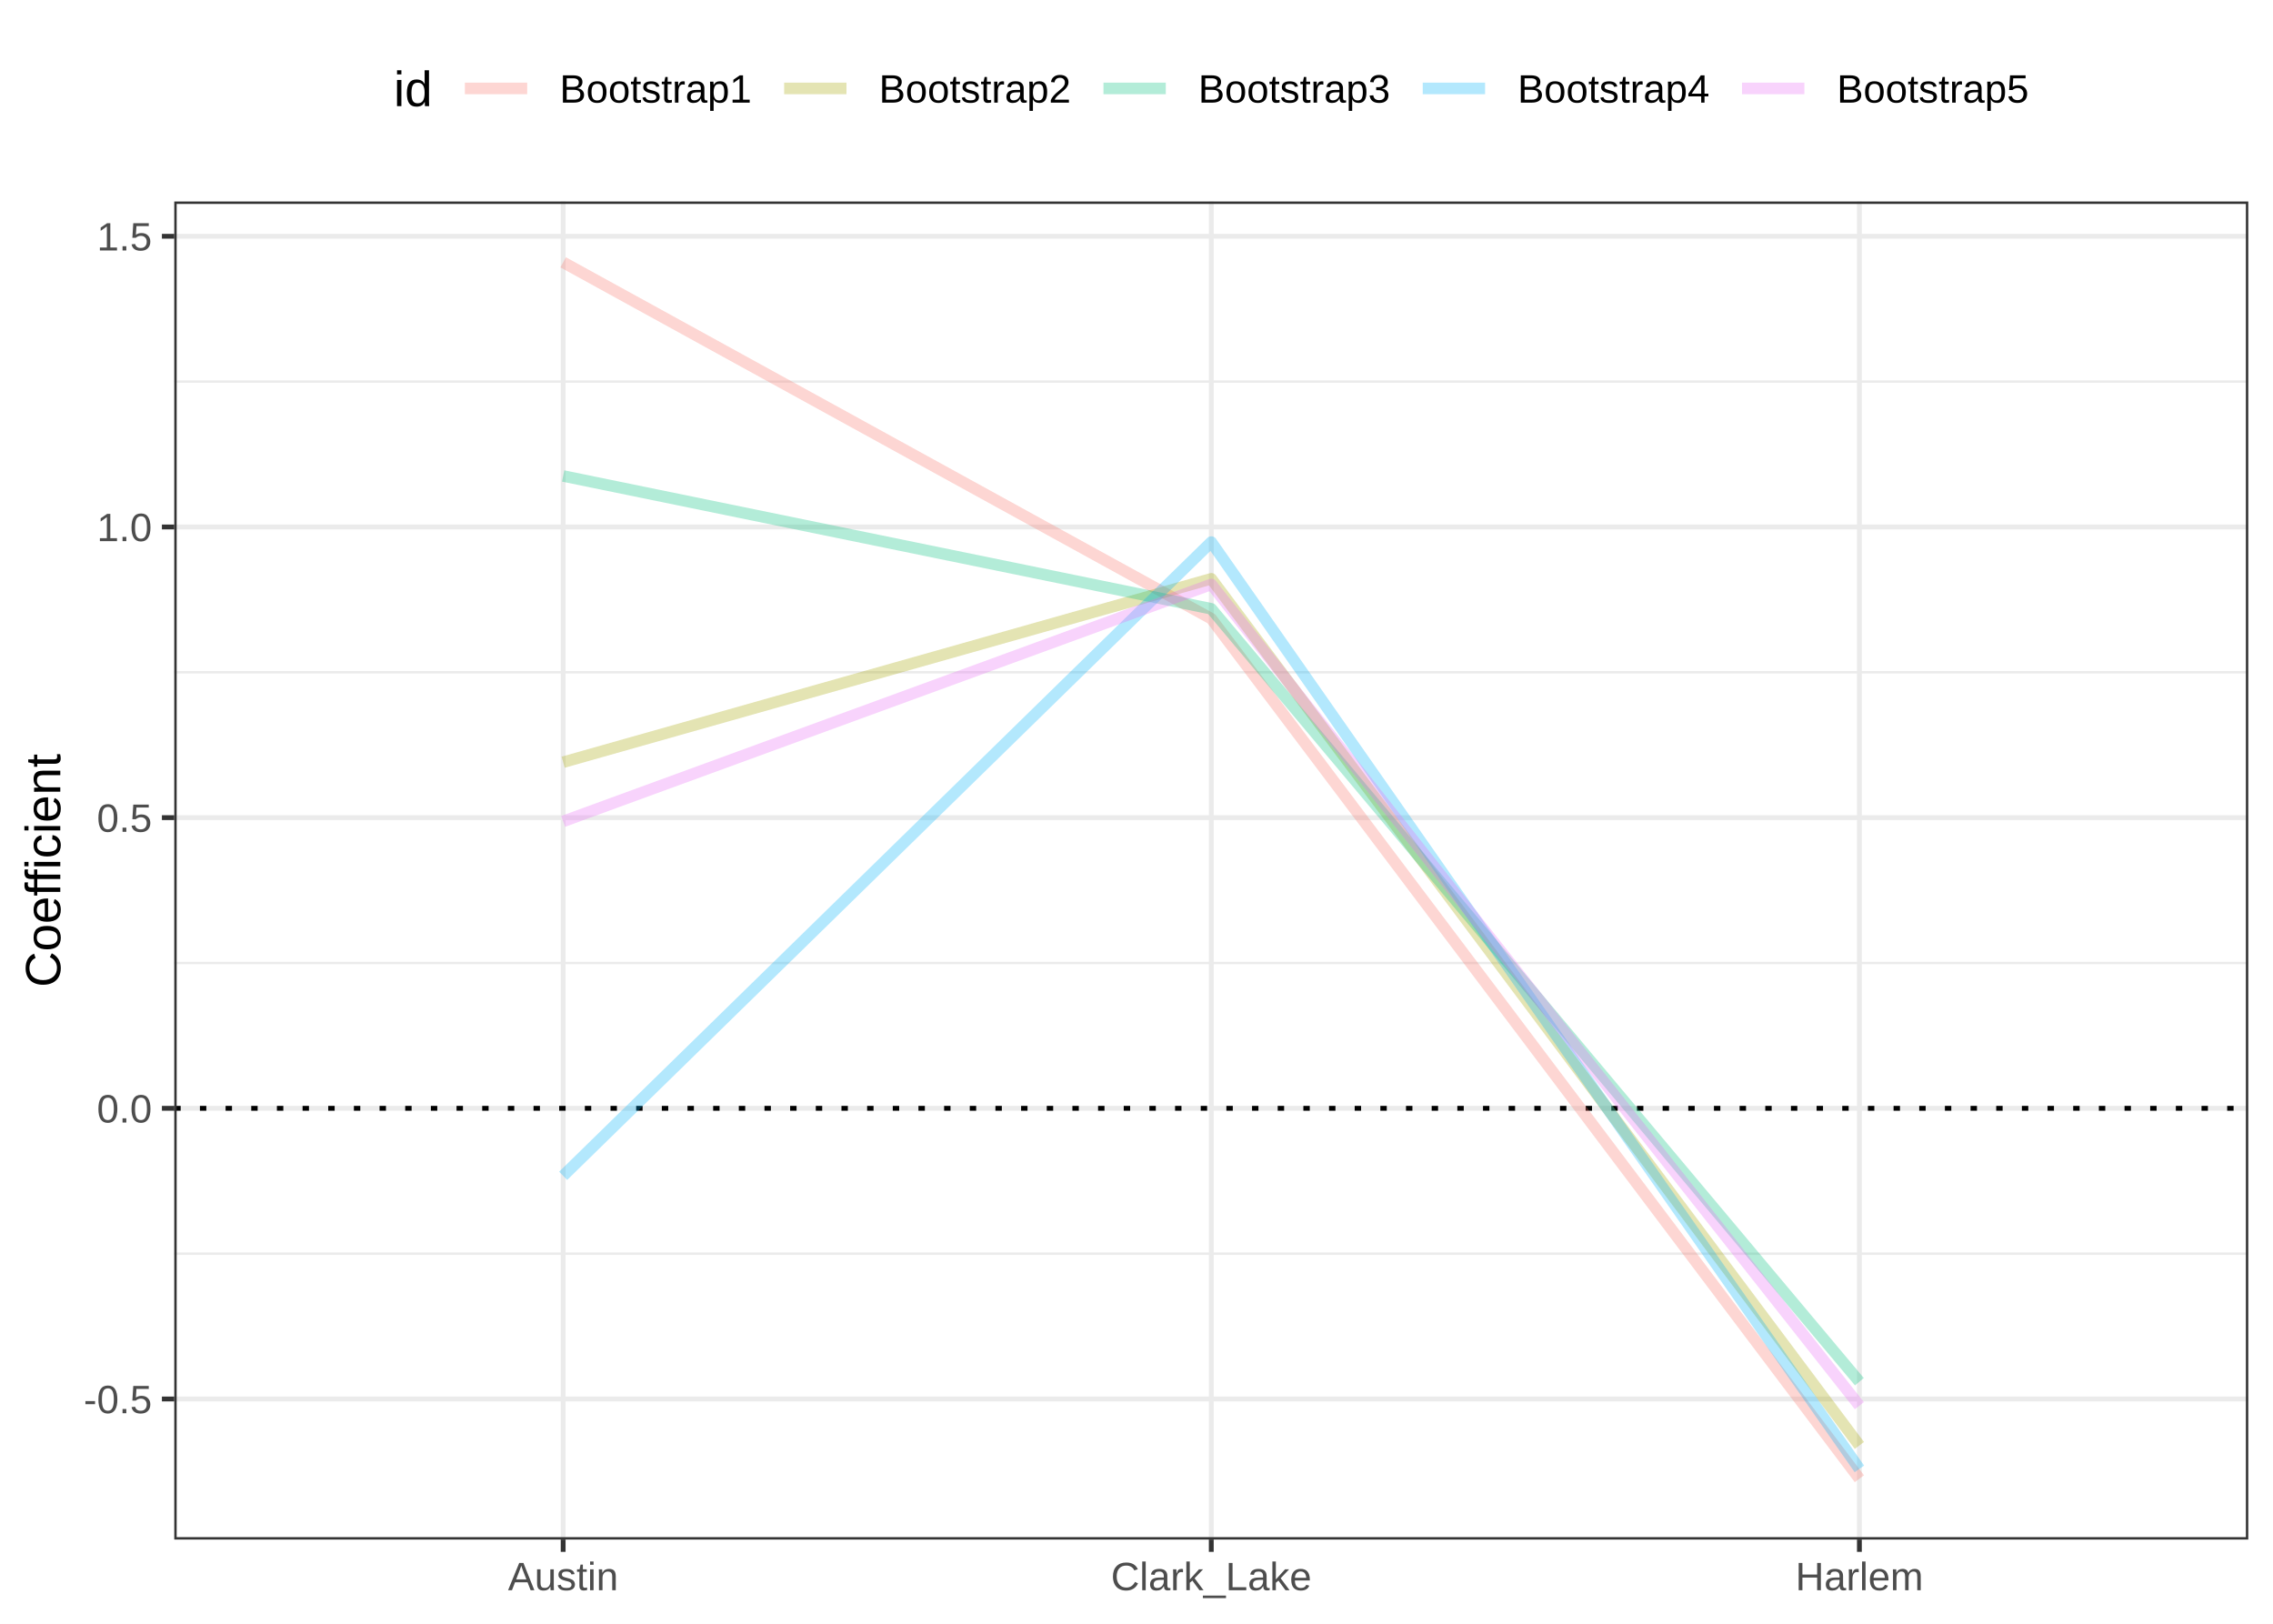
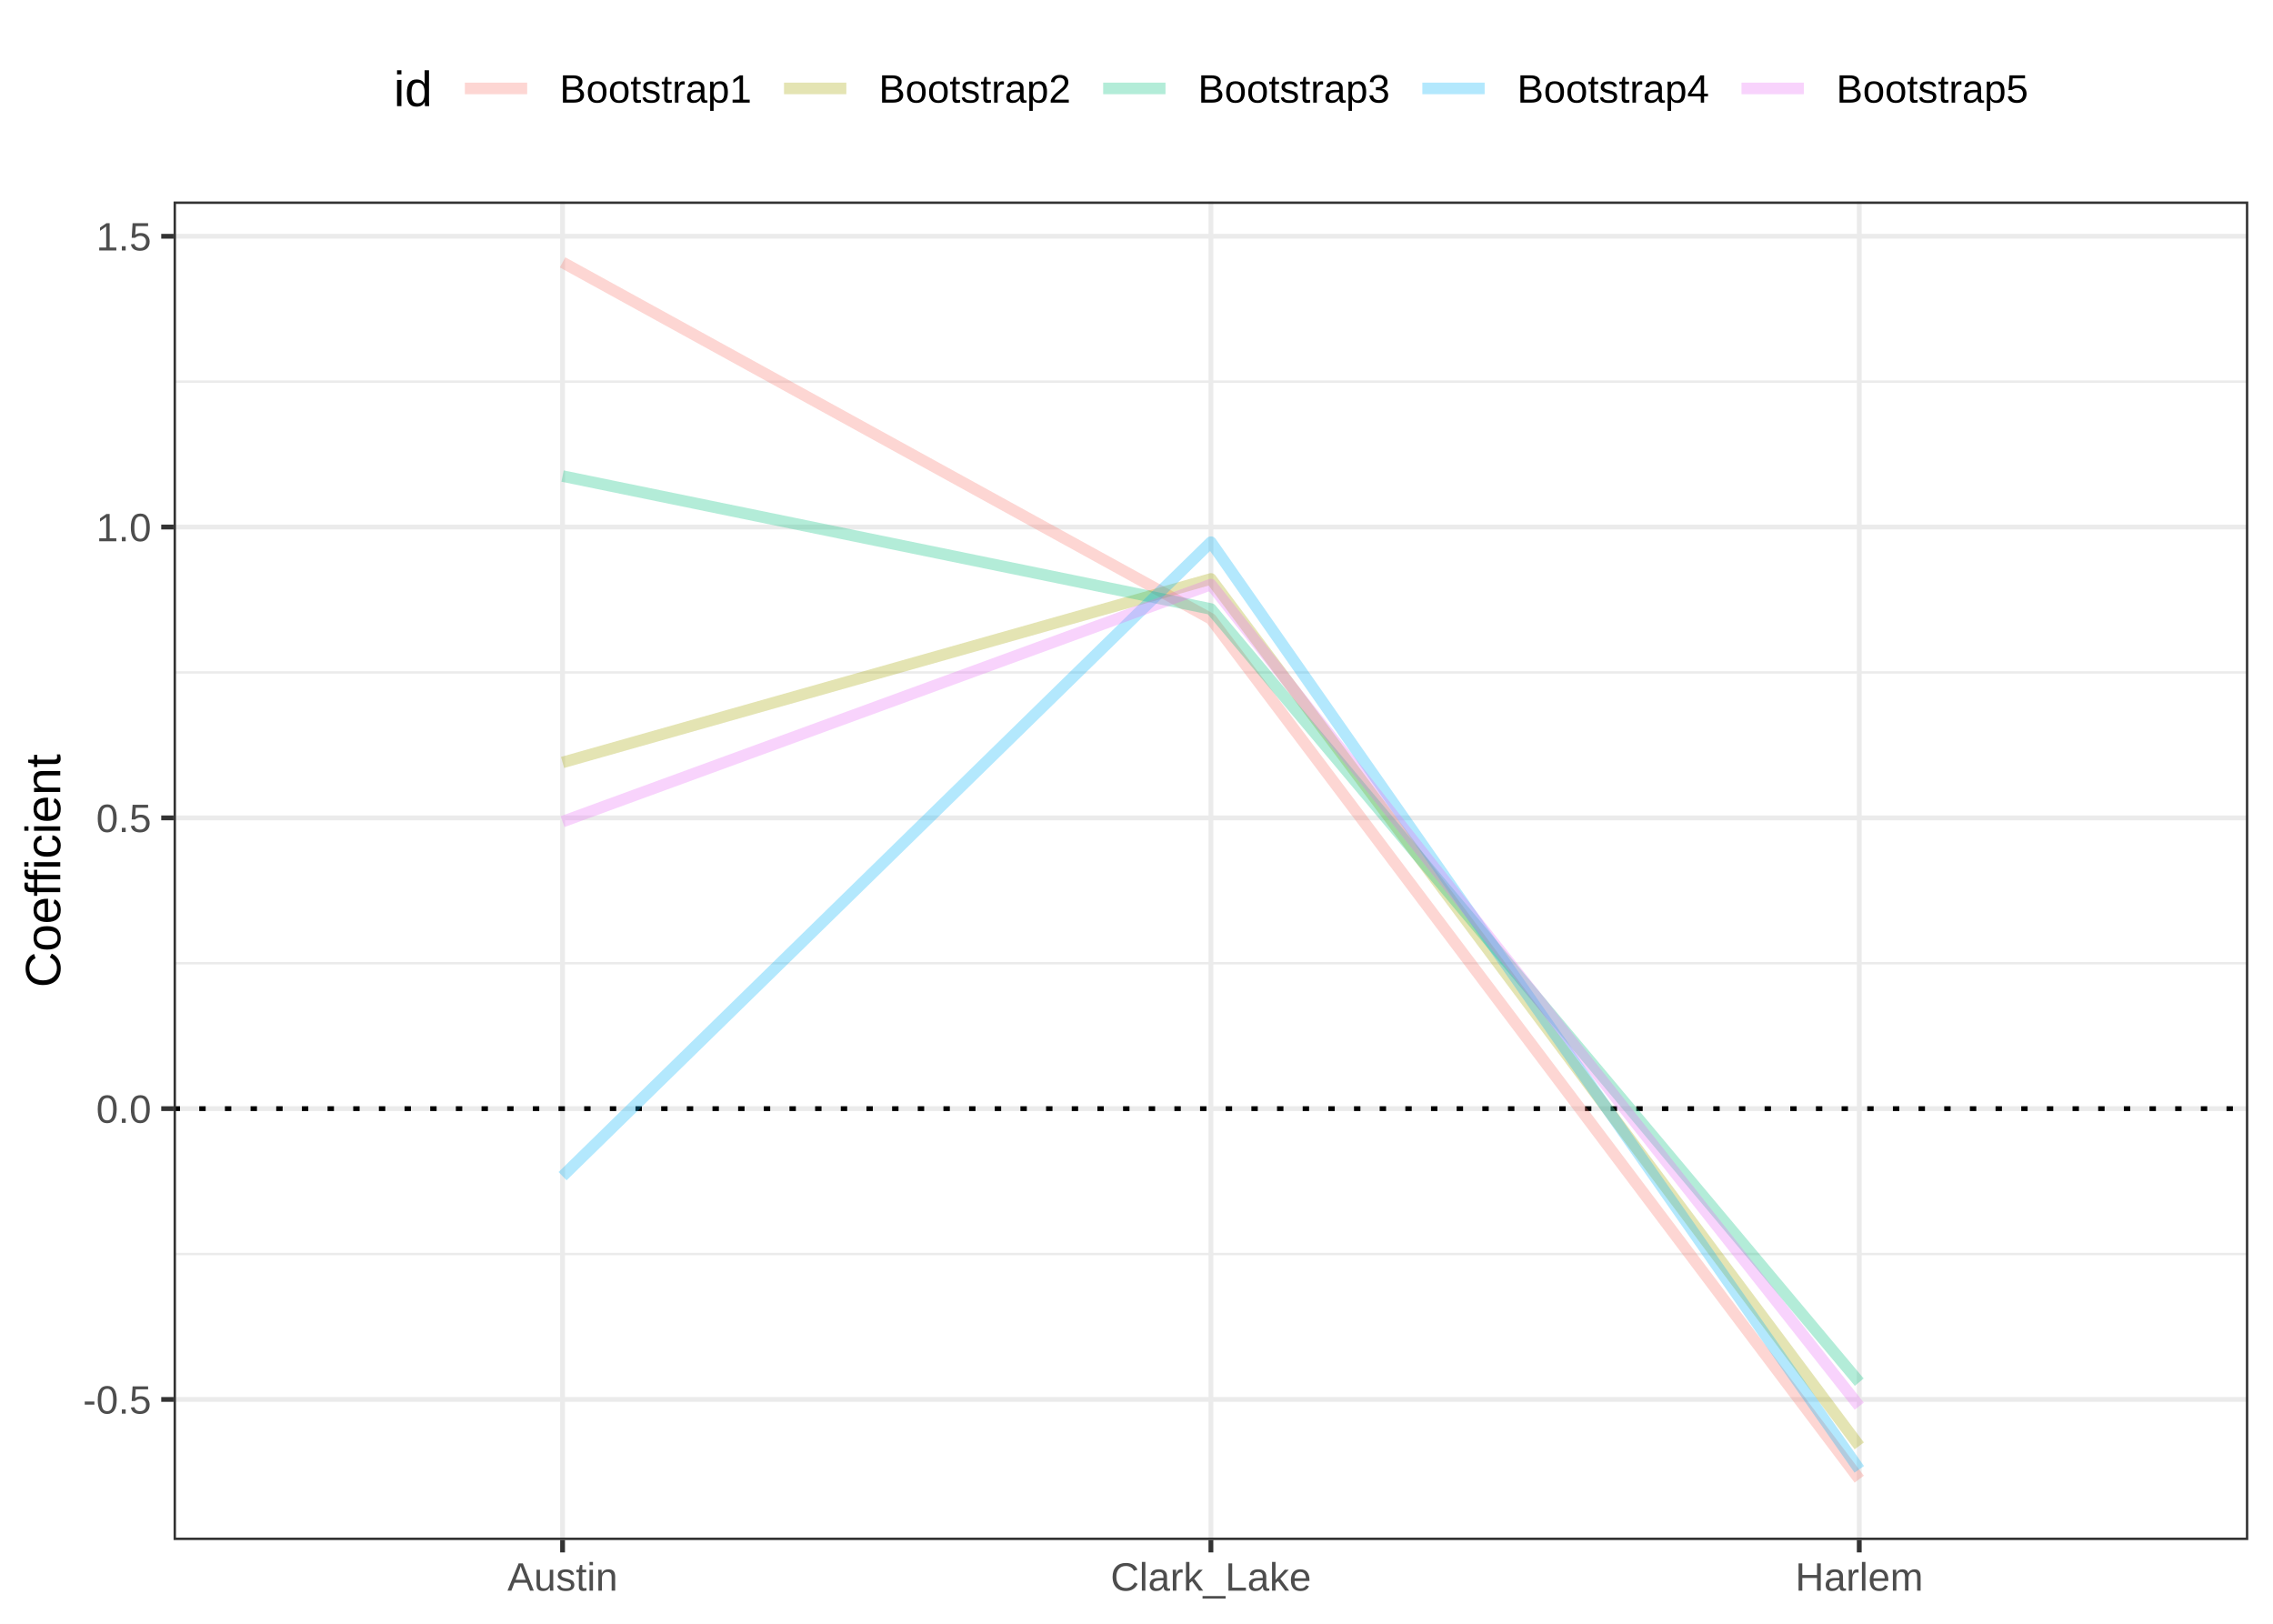
- <svg xmlns="http://www.w3.org/2000/svg" class="svglite" width="504.00pt" height="360.00pt" viewBox="0 0 504.00 360.00">
-   <defs>
-     <style type="text/css">
+ <svg xmlns="http://www.w3.org/2000/svg" width="504.00pt" height="360.00pt" viewBox="0 0 504.00 360.00">
+   <g class="svglite">
+     <defs>
+       <style type="text/css">
    .svglite line, .svglite polyline, .svglite polygon, .svglite path, .svglite rect, .svglite circle {
      fill: none;
      stroke: #000000;
      stroke-linecap: round;
      stroke-linejoin: round;
      stroke-miterlimit: 10.00;
    }
    .svglite text {
      white-space: pre;
    }
+     .svglite g.glyphgroup path {
+       fill: inherit;
+       stroke: none;
+     }
  </style>
-   </defs>
-   <rect width="100%" height="100%" style="stroke: none; fill: none;" />
-   <defs>
-     <clipPath id="cpMC4wMHw1MDQuMDB8MC4wMHwzNjAuMDA=">
-       <rect x="0.00" y="0.00" width="504.00" height="360.00" />
-     </clipPath>
-   </defs>
-   <g clip-path="url(#cpMC4wMHw1MDQuMDB8MC4wMHwzNjAuMDA=)">
-     <rect x="0.00" y="0.00" width="504.00" height="360.00" style="stroke-width: 1.07; stroke: #FFFFFF; fill: #FFFFFF;" />
-   </g>
-   <defs>
-     <clipPath id="cpMzguNjR8NDk4LjUyfDQ0LjY4fDM0MS4zMw==">
-       <rect x="38.64" y="44.68" width="459.88" height="296.65" />
-     </clipPath>
-   </defs>
-   <g clip-path="url(#cpMzguNjR8NDk4LjUyfDQ0LjY4fDM0MS4zMw==)">
-     <rect x="38.64" y="44.68" width="459.88" height="296.65" style="stroke-width: 1.07; stroke: none; fill: #FFFFFF;" />
-     <polyline points="38.64,277.95 498.52,277.95 " style="stroke-width: 0.53; stroke: #EBEBEB; stroke-linecap: butt;" />
-     <polyline points="38.64,213.50 498.52,213.50 " style="stroke-width: 0.53; stroke: #EBEBEB; stroke-linecap: butt;" />
-     <polyline points="38.64,149.05 498.52,149.05 " style="stroke-width: 0.53; stroke: #EBEBEB; stroke-linecap: butt;" />
-     <polyline points="38.64,84.60 498.52,84.60 " style="stroke-width: 0.53; stroke: #EBEBEB; stroke-linecap: butt;" />
-     <polyline points="38.64,310.17 498.52,310.17 " style="stroke-width: 1.07; stroke: #EBEBEB; stroke-linecap: butt;" />
-     <polyline points="38.64,245.72 498.52,245.72 " style="stroke-width: 1.07; stroke: #EBEBEB; stroke-linecap: butt;" />
-     <polyline points="38.64,181.28 498.52,181.28 " style="stroke-width: 1.07; stroke: #EBEBEB; stroke-linecap: butt;" />
-     <polyline points="38.64,116.83 498.52,116.83 " style="stroke-width: 1.07; stroke: #EBEBEB; stroke-linecap: butt;" />
-     <polyline points="38.64,52.38 498.52,52.38 " style="stroke-width: 1.07; stroke: #EBEBEB; stroke-linecap: butt;" />
-     <polyline points="124.87,341.33 124.87,44.68 " style="stroke-width: 1.07; stroke: #EBEBEB; stroke-linecap: butt;" />
-     <polyline points="268.58,341.33 268.58,44.68 " style="stroke-width: 1.07; stroke: #EBEBEB; stroke-linecap: butt;" />
-     <polyline points="412.29,341.33 412.29,44.68 " style="stroke-width: 1.07; stroke: #EBEBEB; stroke-linecap: butt;" />
-     <line x1="38.64" y1="245.72" x2="498.52" y2="245.72" style="stroke-width: 1.07; stroke-dasharray: 1.42,4.27; stroke-linecap: butt;" />
-     <polyline points="124.87,58.16 268.58,137.17 412.29,327.85 " style="stroke-width: 2.56; stroke: #F8766D; stroke-opacity: 0.30; stroke-linecap: butt;" />
-     <polyline points="124.87,168.99 268.58,128.32 412.29,320.47 " style="stroke-width: 2.56; stroke: #A3A500; stroke-opacity: 0.30; stroke-linecap: butt;" />
-     <polyline points="124.87,105.53 268.58,134.98 412.29,306.34 " style="stroke-width: 2.56; stroke: #00BF7D; stroke-opacity: 0.30; stroke-linecap: butt;" />
-     <polyline points="124.87,260.69 268.58,120.18 412.29,325.67 " style="stroke-width: 2.56; stroke: #00B0F6; stroke-opacity: 0.30; stroke-linecap: butt;" />
-     <polyline points="124.87,182.11 268.58,129.56 412.29,311.66 " style="stroke-width: 2.56; stroke: #E76BF3; stroke-opacity: 0.30; stroke-linecap: butt;" />
-     <rect x="38.64" y="44.68" width="459.88" height="296.65" style="stroke-width: 1.07; stroke: #333333;" />
-   </g>
-   <g clip-path="url(#cpMC4wMHw1MDQuMDB8MC4wMHwzNjAuMDA=)">
-     <text x="33.71" y="313.33" text-anchor="end" style="font-size: 8.80px;fill: #4D4D4D; font-family: &quot;Arial&quot;;" textLength="15.16px" lengthAdjust="spacingAndGlyphs">-0.5</text>
-     <text x="33.71" y="248.88" text-anchor="end" style="font-size: 8.80px;fill: #4D4D4D; font-family: &quot;Arial&quot;;" textLength="12.23px" lengthAdjust="spacingAndGlyphs">0.0</text>
-     <text x="33.71" y="184.43" text-anchor="end" style="font-size: 8.80px;fill: #4D4D4D; font-family: &quot;Arial&quot;;" textLength="12.23px" lengthAdjust="spacingAndGlyphs">0.5</text>
-     <text x="33.71" y="119.98" text-anchor="end" style="font-size: 8.80px;fill: #4D4D4D; font-family: &quot;Arial&quot;;" textLength="12.23px" lengthAdjust="spacingAndGlyphs">1.0</text>
-     <text x="33.71" y="55.53" text-anchor="end" style="font-size: 8.80px;fill: #4D4D4D; font-family: &quot;Arial&quot;;" textLength="12.23px" lengthAdjust="spacingAndGlyphs">1.5</text>
-     <polyline points="35.90,310.17 38.64,310.17 " style="stroke-width: 1.07; stroke: #333333; stroke-linecap: butt;" />
-     <polyline points="35.90,245.72 38.64,245.72 " style="stroke-width: 1.07; stroke: #333333; stroke-linecap: butt;" />
-     <polyline points="35.90,181.28 38.64,181.28 " style="stroke-width: 1.07; stroke: #333333; stroke-linecap: butt;" />
-     <polyline points="35.90,116.83 38.64,116.83 " style="stroke-width: 1.07; stroke: #333333; stroke-linecap: butt;" />
-     <polyline points="35.90,52.38 38.64,52.38 " style="stroke-width: 1.07; stroke: #333333; stroke-linecap: butt;" />
-     <polyline points="124.87,344.07 124.87,341.33 " style="stroke-width: 1.07; stroke: #333333; stroke-linecap: butt;" />
-     <polyline points="268.58,344.07 268.58,341.33 " style="stroke-width: 1.07; stroke: #333333; stroke-linecap: butt;" />
-     <polyline points="412.29,344.07 412.29,341.33 " style="stroke-width: 1.07; stroke: #333333; stroke-linecap: butt;" />
-     <text x="124.87" y="352.57" text-anchor="middle" style="font-size: 8.80px;fill: #4D4D4D; font-family: &quot;Arial&quot;;" textLength="24.45px" lengthAdjust="spacingAndGlyphs">Austin</text>
-     <text x="268.58" y="352.57" text-anchor="middle" style="font-size: 8.80px;fill: #4D4D4D; font-family: &quot;Arial&quot;;" textLength="44.51px" lengthAdjust="spacingAndGlyphs">Clark_Lake</text>
-     <text x="412.29" y="352.57" text-anchor="middle" style="font-size: 8.80px;fill: #4D4D4D; font-family: &quot;Arial&quot;;" textLength="28.35px" lengthAdjust="spacingAndGlyphs">Harlem</text>
-     <text transform="translate(13.37,193.00) rotate(-90)" text-anchor="middle" style="font-size: 11.00px; font-family: &quot;Arial&quot;;" textLength="51.96px" lengthAdjust="spacingAndGlyphs">Coefficient</text>
-     <rect x="81.82" y="5.48" width="373.51" height="28.24" style="stroke-width: 1.07; stroke: none; fill: #FFFFFF;" />
-     <text x="87.30" y="23.54" style="font-size: 11.00px; font-family: &quot;Arial&quot;;" textLength="8.56px" lengthAdjust="spacingAndGlyphs">id</text>
-     <rect x="101.34" y="10.96" width="17.28" height="17.28" style="stroke-width: 1.07; stroke: none; fill: #FFFFFF;" />
-     <line x1="103.07" y1="19.60" x2="116.90" y2="19.60" style="stroke-width: 2.56; stroke: #F8766D; stroke-opacity: 0.30; stroke-linecap: butt;" />
-     <rect x="172.14" y="10.96" width="17.28" height="17.28" style="stroke-width: 1.07; stroke: none; fill: #FFFFFF;" />
-     <line x1="173.87" y1="19.60" x2="187.69" y2="19.60" style="stroke-width: 2.56; stroke: #A3A500; stroke-opacity: 0.30; stroke-linecap: butt;" />
-     <rect x="242.94" y="10.96" width="17.28" height="17.28" style="stroke-width: 1.07; stroke: none; fill: #FFFFFF;" />
-     <line x1="244.67" y1="19.60" x2="258.49" y2="19.60" style="stroke-width: 2.56; stroke: #00BF7D; stroke-opacity: 0.30; stroke-linecap: butt;" />
-     <rect x="313.74" y="10.96" width="17.28" height="17.28" style="stroke-width: 1.07; stroke: none; fill: #FFFFFF;" />
-     <line x1="315.47" y1="19.60" x2="329.29" y2="19.60" style="stroke-width: 2.56; stroke: #00B0F6; stroke-opacity: 0.30; stroke-linecap: butt;" />
-     <rect x="384.54" y="10.96" width="17.28" height="17.28" style="stroke-width: 1.07; stroke: none; fill: #FFFFFF;" />
-     <line x1="386.26" y1="19.60" x2="400.09" y2="19.60" style="stroke-width: 2.56; stroke: #E76BF3; stroke-opacity: 0.30; stroke-linecap: butt;" />
-     <text x="124.10" y="22.75" style="font-size: 8.80px; font-family: &quot;Arial&quot;;" textLength="42.56px" lengthAdjust="spacingAndGlyphs">Bootstrap1</text>
-     <text x="194.90" y="22.75" style="font-size: 8.80px; font-family: &quot;Arial&quot;;" textLength="42.56px" lengthAdjust="spacingAndGlyphs">Bootstrap2</text>
-     <text x="265.70" y="22.75" style="font-size: 8.80px; font-family: &quot;Arial&quot;;" textLength="42.56px" lengthAdjust="spacingAndGlyphs">Bootstrap3</text>
-     <text x="336.50" y="22.75" style="font-size: 8.80px; font-family: &quot;Arial&quot;;" textLength="42.56px" lengthAdjust="spacingAndGlyphs">Bootstrap4</text>
-     <text x="407.30" y="22.75" style="font-size: 8.80px; font-family: &quot;Arial&quot;;" textLength="42.56px" lengthAdjust="spacingAndGlyphs">Bootstrap5</text>
+     </defs>
+     <rect width="100%" height="100%" style="stroke: none; fill: none;" />
+     <defs>
+       <clipPath id="cpMC4wMHw1MDQuMDB8MC4wMHwzNjAuMDA=">
+         <rect x="0.00" y="0.00" width="504.00" height="360.00" />
+       </clipPath>
+     </defs>
+     <g clip-path="url(#cpMC4wMHw1MDQuMDB8MC4wMHwzNjAuMDA=)">
+       <rect x="0.00" y="0.00" width="504.00" height="360.00" style="stroke-width: 1.07; stroke: #FFFFFF; fill: #FFFFFF;" />
+     </g>
+     <defs>
+       <clipPath id="cpMzguNDl8NDk4LjUyfDQ0LjY4fDM0MS40NA==">
+         <rect x="38.49" y="44.68" width="460.03" height="296.76" />
+       </clipPath>
+     </defs>
+     <g clip-path="url(#cpMzguNDl8NDk4LjUyfDQ0LjY4fDM0MS40NA==)">
+       <rect x="38.49" y="44.68" width="460.03" height="296.76" style="stroke-width: 1.07; stroke: none; fill: #FFFFFF;" />
+       <polyline points="38.49,278.03 498.52,278.03 " style="stroke-width: 0.53; stroke: #EBEBEB; stroke-linecap: butt;" />
+       <polyline points="38.49,213.56 498.52,213.56 " style="stroke-width: 0.53; stroke: #EBEBEB; stroke-linecap: butt;" />
+       <polyline points="38.49,149.09 498.52,149.09 " style="stroke-width: 0.53; stroke: #EBEBEB; stroke-linecap: butt;" />
+       <polyline points="38.49,84.62 498.52,84.62 " style="stroke-width: 0.53; stroke: #EBEBEB; stroke-linecap: butt;" />
+       <polyline points="38.49,310.27 498.52,310.27 " style="stroke-width: 1.07; stroke: #EBEBEB; stroke-linecap: butt;" />
+       <polyline points="38.49,245.80 498.52,245.80 " style="stroke-width: 1.07; stroke: #EBEBEB; stroke-linecap: butt;" />
+       <polyline points="38.49,181.33 498.52,181.33 " style="stroke-width: 1.07; stroke: #EBEBEB; stroke-linecap: butt;" />
+       <polyline points="38.49,116.85 498.52,116.85 " style="stroke-width: 1.07; stroke: #EBEBEB; stroke-linecap: butt;" />
+       <polyline points="38.49,52.38 498.52,52.38 " style="stroke-width: 1.07; stroke: #EBEBEB; stroke-linecap: butt;" />
+       <polyline points="124.74,341.44 124.74,44.68 " style="stroke-width: 1.07; stroke: #EBEBEB; stroke-linecap: butt;" />
+       <polyline points="268.50,341.44 268.50,44.68 " style="stroke-width: 1.07; stroke: #EBEBEB; stroke-linecap: butt;" />
+       <polyline points="412.26,341.44 412.26,44.68 " style="stroke-width: 1.07; stroke: #EBEBEB; stroke-linecap: butt;" />
+       <line x1="38.49" y1="245.80" x2="498.52" y2="245.80" style="stroke-width: 1.07; stroke-dasharray: 1.42,4.27; stroke-linecap: butt;" />
+       <polyline points="124.74,58.17 268.50,137.21 412.26,327.95 " style="stroke-width: 2.56; stroke: #F8766D; stroke-opacity: 0.30; stroke-linecap: butt;" />
+       <polyline points="124.74,169.04 268.50,128.35 412.26,320.57 " style="stroke-width: 2.56; stroke: #A3A500; stroke-opacity: 0.30; stroke-linecap: butt;" />
+       <polyline points="124.74,105.55 268.50,135.02 412.26,306.44 " style="stroke-width: 2.56; stroke: #00BF7D; stroke-opacity: 0.30; stroke-linecap: butt;" />
+       <polyline points="124.74,260.77 268.50,120.20 412.26,325.77 " style="stroke-width: 2.56; stroke: #00B0F6; stroke-opacity: 0.30; stroke-linecap: butt;" />
+       <polyline points="124.74,182.16 268.50,129.59 412.26,311.76 " style="stroke-width: 2.56; stroke: #E76BF3; stroke-opacity: 0.30; stroke-linecap: butt;" />
+       <rect x="38.49" y="44.68" width="460.03" height="296.76" style="stroke-width: 1.07; stroke: #333333;" />
+     </g>
+     <g clip-path="url(#cpMC4wMHw1MDQuMDB8MC4wMHwzNjAuMDA=)">
+       <text x="33.56" y="313.42" text-anchor="end" style="font-size: 8.80px;fill: #4D4D4D; font-family: &quot;Arial&quot;;" textLength="15.14px" lengthAdjust="spacingAndGlyphs">-0.5</text>
+       <text x="33.56" y="248.95" text-anchor="end" style="font-size: 8.80px;fill: #4D4D4D; font-family: &quot;Arial&quot;;" textLength="12.22px" lengthAdjust="spacingAndGlyphs">0.0</text>
+       <text x="33.56" y="184.48" text-anchor="end" style="font-size: 8.80px;fill: #4D4D4D; font-family: &quot;Arial&quot;;" textLength="12.22px" lengthAdjust="spacingAndGlyphs">0.5</text>
+       <text x="33.56" y="120.00" text-anchor="end" style="font-size: 8.80px;fill: #4D4D4D; font-family: &quot;Arial&quot;;" textLength="12.22px" lengthAdjust="spacingAndGlyphs">1.0</text>
+       <text x="33.56" y="55.53" text-anchor="end" style="font-size: 8.80px;fill: #4D4D4D; font-family: &quot;Arial&quot;;" textLength="12.22px" lengthAdjust="spacingAndGlyphs">1.5</text>
+       <polyline points="35.75,310.27 38.49,310.27 " style="stroke-width: 1.07; stroke: #333333; stroke-linecap: butt;" />
+       <polyline points="35.75,245.80 38.49,245.80 " style="stroke-width: 1.07; stroke: #333333; stroke-linecap: butt;" />
+       <polyline points="35.75,181.33 38.49,181.33 " style="stroke-width: 1.07; stroke: #333333; stroke-linecap: butt;" />
+       <polyline points="35.75,116.85 38.49,116.85 " style="stroke-width: 1.07; stroke: #333333; stroke-linecap: butt;" />
+       <polyline points="35.75,52.38 38.49,52.38 " style="stroke-width: 1.07; stroke: #333333; stroke-linecap: butt;" />
+       <polyline points="124.74,344.18 124.74,341.44 " style="stroke-width: 1.07; stroke: #333333; stroke-linecap: butt;" />
+       <polyline points="268.50,344.18 268.50,341.44 " style="stroke-width: 1.07; stroke: #333333; stroke-linecap: butt;" />
+       <polyline points="412.26,344.18 412.26,341.44 " style="stroke-width: 1.07; stroke: #333333; stroke-linecap: butt;" />
+       <text x="124.74" y="352.67" text-anchor="middle" style="font-size: 8.80px;fill: #4D4D4D; font-family: &quot;Arial&quot;;" textLength="24.45px" lengthAdjust="spacingAndGlyphs">Austin</text>
+       <text x="268.50" y="352.67" text-anchor="middle" style="font-size: 8.80px;fill: #4D4D4D; font-family: &quot;Arial&quot;;" textLength="44.50px" lengthAdjust="spacingAndGlyphs">Clark_Lake</text>
+       <text x="412.26" y="352.67" text-anchor="middle" style="font-size: 8.80px;fill: #4D4D4D; font-family: &quot;Arial&quot;;" textLength="28.34px" lengthAdjust="spacingAndGlyphs">Harlem</text>
+       <text transform="translate(13.36,193.06) rotate(-90)" text-anchor="middle" style="font-size: 11.00px; font-family: &quot;Arial&quot;;" textLength="51.80px" lengthAdjust="spacingAndGlyphs">Coefficient</text>
+       <rect x="81.82" y="5.48" width="373.37" height="28.24" style="stroke-width: 1.07; stroke: none; fill: #FFFFFF;" />
+       <text x="87.30" y="23.54" style="font-size: 11.00px; font-family: &quot;Arial&quot;;" textLength="8.56px" lengthAdjust="spacingAndGlyphs">id</text>
+       <rect x="101.34" y="10.96" width="17.28" height="17.28" style="stroke-width: 1.07; stroke: none; fill: #FFFFFF;" />
+       <line x1="103.07" y1="19.60" x2="116.89" y2="19.60" style="stroke-width: 2.56; stroke: #F8766D; stroke-opacity: 0.30; stroke-linecap: butt;" />
+       <rect x="172.11" y="10.96" width="17.28" height="17.28" style="stroke-width: 1.07; stroke: none; fill: #FFFFFF;" />
+       <line x1="173.84" y1="19.60" x2="187.66" y2="19.60" style="stroke-width: 2.56; stroke: #A3A500; stroke-opacity: 0.30; stroke-linecap: butt;" />
+       <rect x="242.88" y="10.96" width="17.28" height="17.28" style="stroke-width: 1.07; stroke: none; fill: #FFFFFF;" />
+       <line x1="244.61" y1="19.60" x2="258.43" y2="19.60" style="stroke-width: 2.56; stroke: #00BF7D; stroke-opacity: 0.30; stroke-linecap: butt;" />
+       <rect x="313.65" y="10.96" width="17.28" height="17.28" style="stroke-width: 1.07; stroke: none; fill: #FFFFFF;" />
+       <line x1="315.38" y1="19.60" x2="329.20" y2="19.60" style="stroke-width: 2.56; stroke: #00B0F6; stroke-opacity: 0.30; stroke-linecap: butt;" />
+       <rect x="384.42" y="10.96" width="17.28" height="17.28" style="stroke-width: 1.07; stroke: none; fill: #FFFFFF;" />
+       <line x1="386.15" y1="19.60" x2="399.97" y2="19.60" style="stroke-width: 2.56; stroke: #E76BF3; stroke-opacity: 0.30; stroke-linecap: butt;" />
+       <text x="124.10" y="22.75" style="font-size: 8.80px; font-family: &quot;Arial&quot;;" textLength="42.53px" lengthAdjust="spacingAndGlyphs">Bootstrap1</text>
+       <text x="194.87" y="22.75" style="font-size: 8.80px; font-family: &quot;Arial&quot;;" textLength="42.53px" lengthAdjust="spacingAndGlyphs">Bootstrap2</text>
+       <text x="265.64" y="22.75" style="font-size: 8.80px; font-family: &quot;Arial&quot;;" textLength="42.53px" lengthAdjust="spacingAndGlyphs">Bootstrap3</text>
+       <text x="336.41" y="22.75" style="font-size: 8.80px; font-family: &quot;Arial&quot;;" textLength="42.53px" lengthAdjust="spacingAndGlyphs">Bootstrap4</text>
+       <text x="407.18" y="22.75" style="font-size: 8.80px; font-family: &quot;Arial&quot;;" textLength="42.53px" lengthAdjust="spacingAndGlyphs">Bootstrap5</text>
+     </g>
  </g>
</svg>
